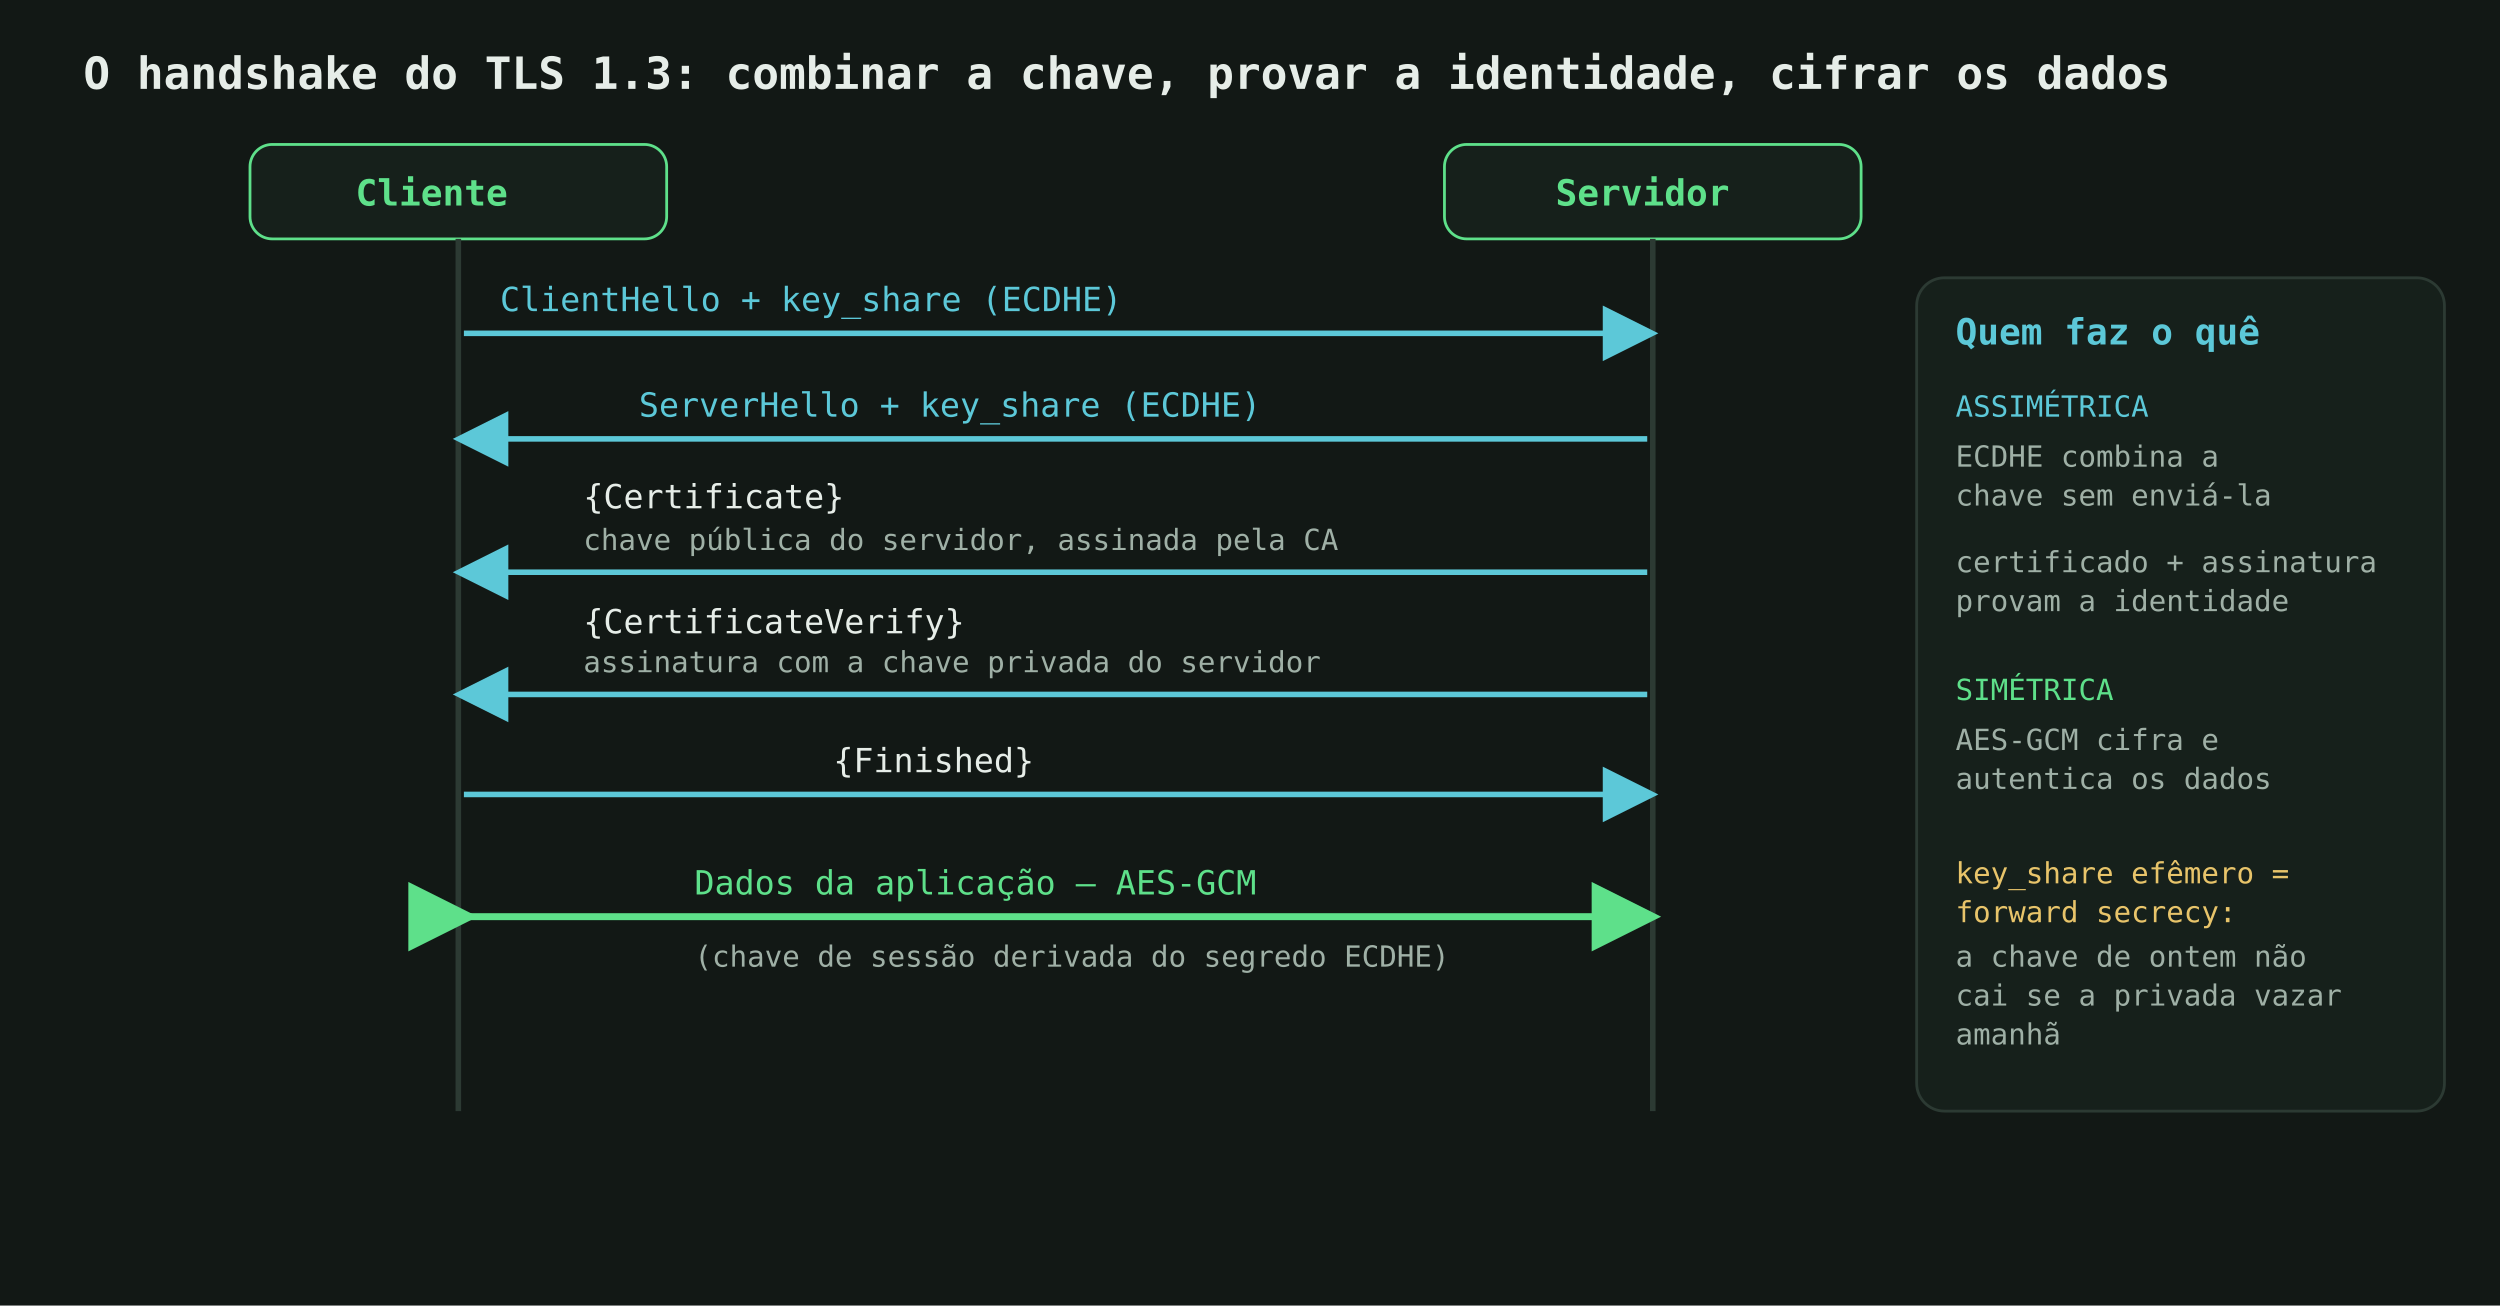
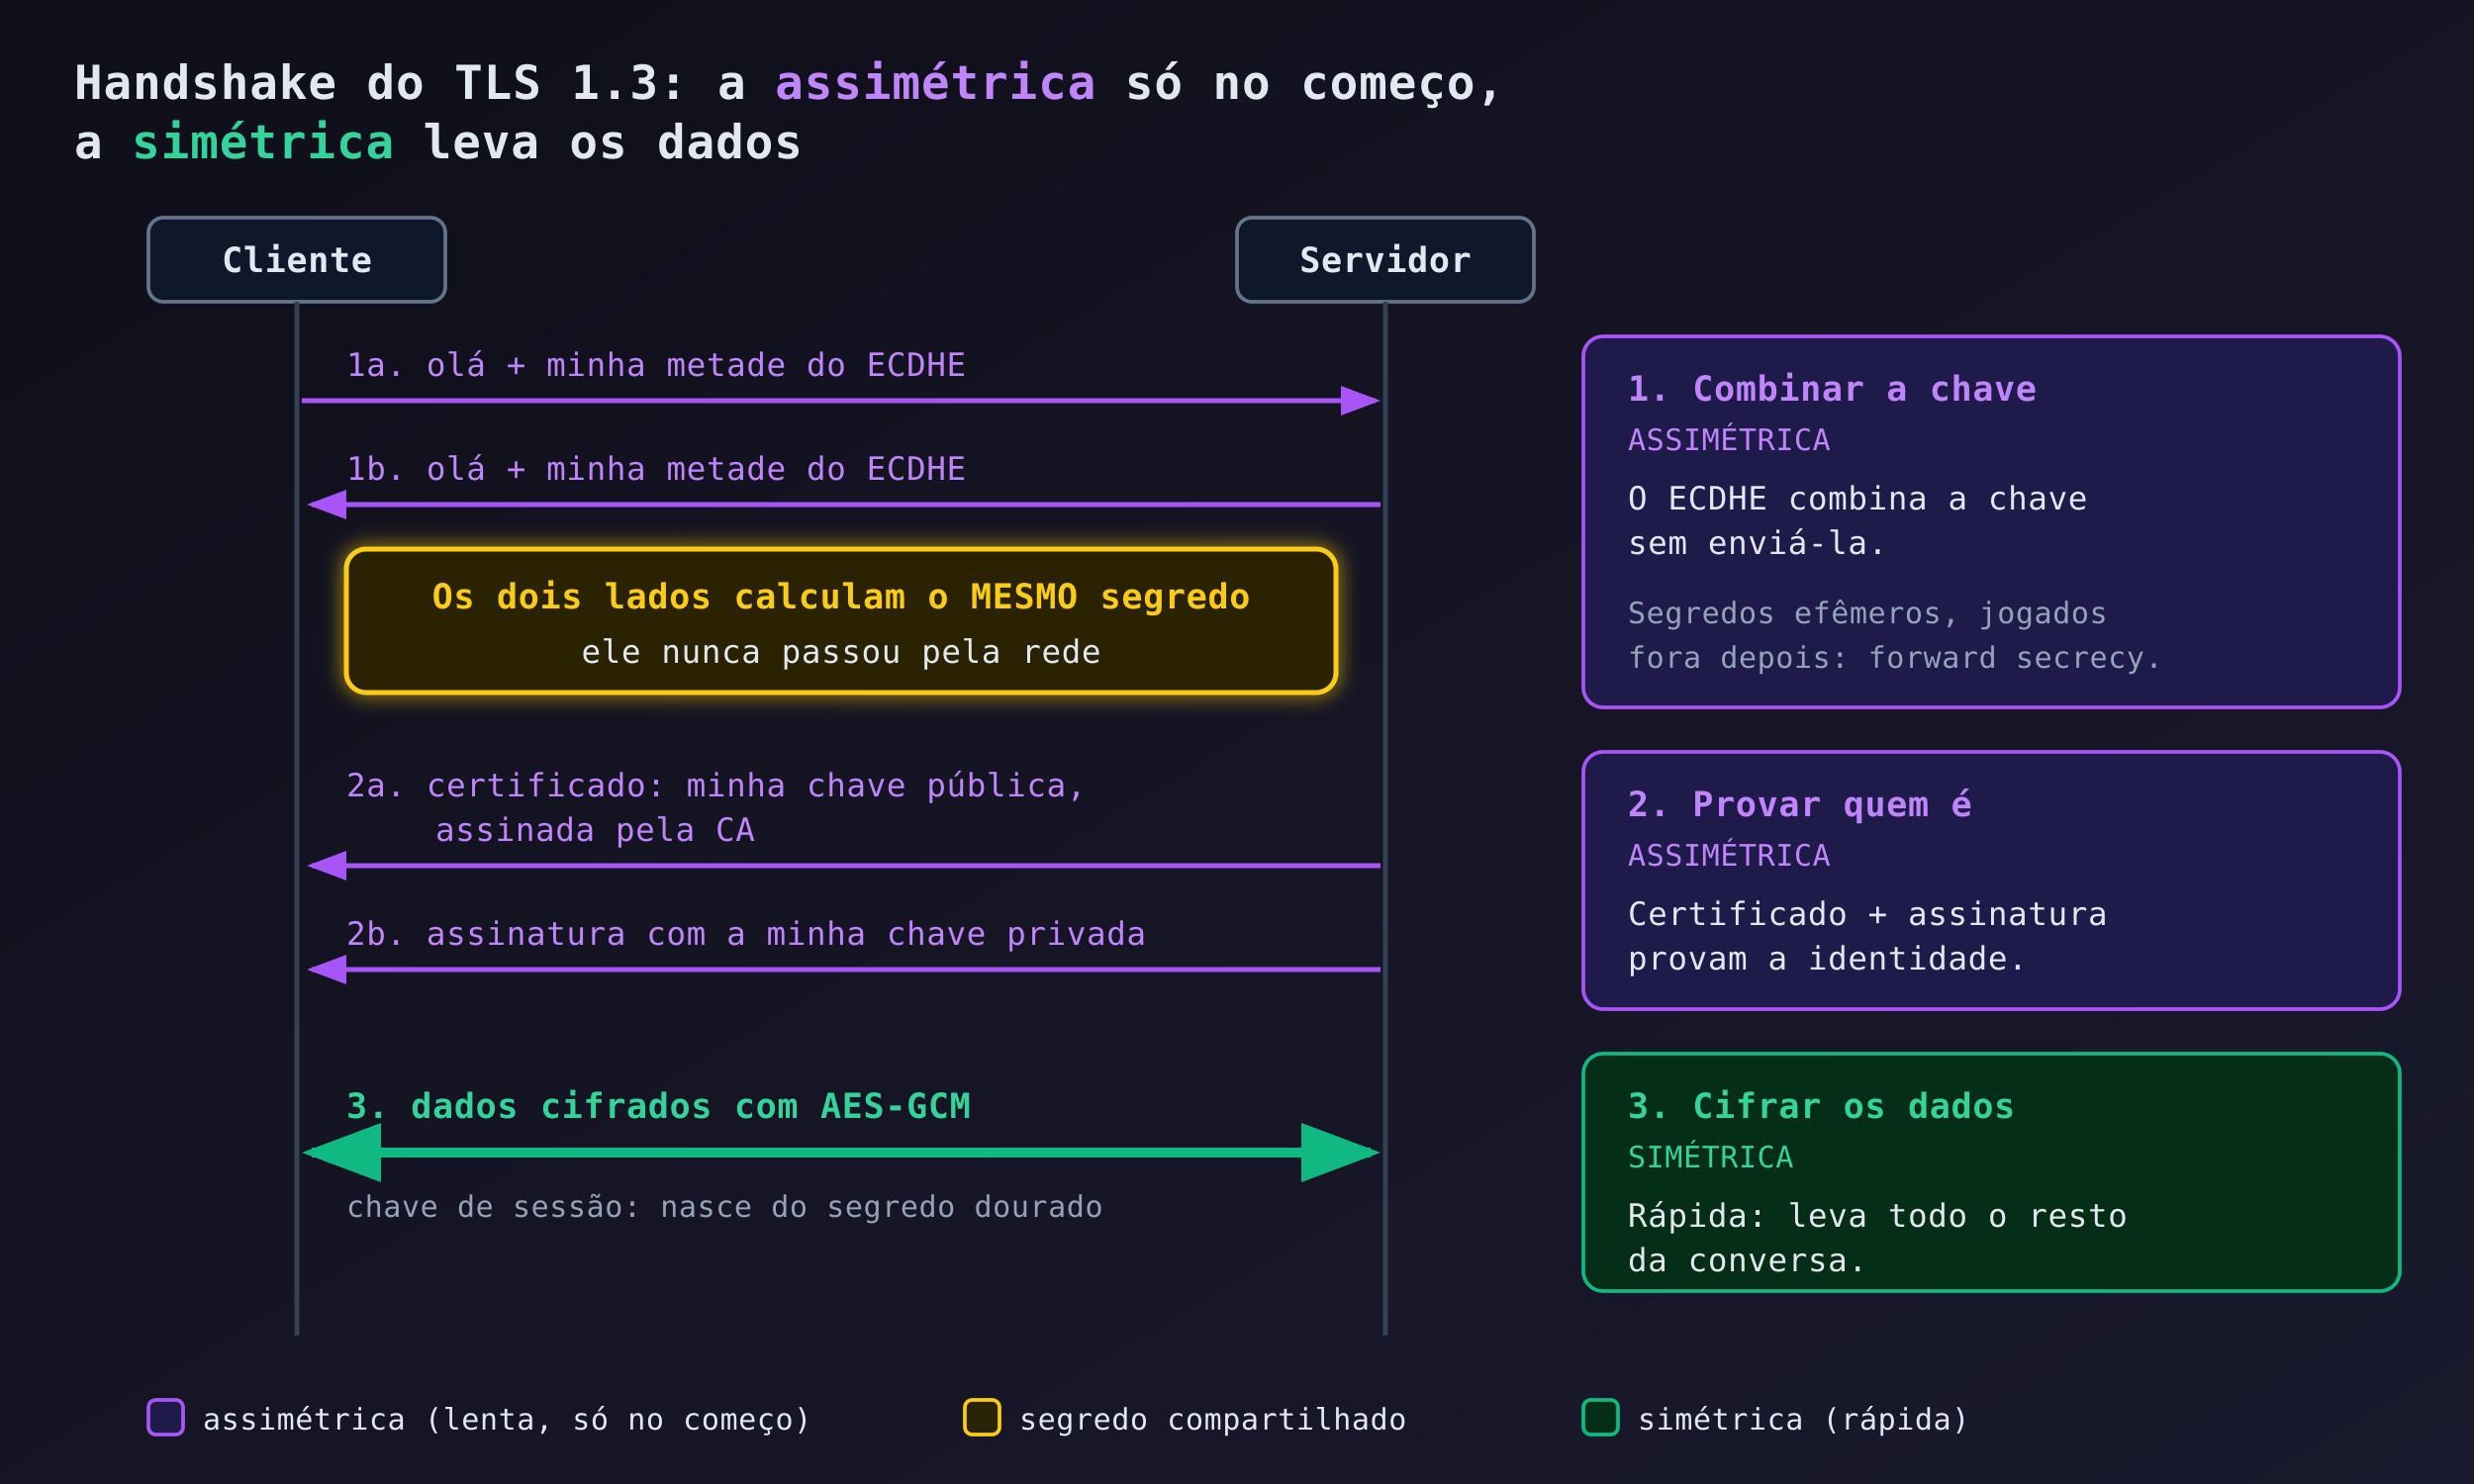
- <svg xmlns="http://www.w3.org/2000/svg" viewBox="0 0 900 470" role="img" aria-labelledby="t d">
+ <svg xmlns="http://www.w3.org/2000/svg" viewBox="0 0 1000 600" width="1000" height="600" role="img" aria-labelledby="t d">
  <style>
-     text { font-family: ui-monospace, "DejaVu Sans Mono", Menlo, Consolas, monospace; fill: #e6ede8; }
-     .t { font-size: 16px; font-weight: 700; }
-     .h { font-size: 13px; font-weight: 700; fill: #5cc8d8; }
-     .b { font-size: 12px; }
-     .s { font-size: 10.5px; fill: #9fb0a6; }
-     .g { fill: #5ee08a; }
-     .y { fill: #e8c46a; }
-     .c { fill: #5cc8d8; }
-     .life { stroke: #2c3a33; stroke-width: 2; }
-     .msg { stroke: #5cc8d8; stroke-width: 2; marker-end: url(#ar); fill: none; }
-     .data { stroke: #5ee08a; stroke-width: 2.5; marker-end: url(#arg); marker-start: url(#arg); fill: none; }
+     text { font-family: 'SF Mono', 'Fira Code', 'Cascadia Code', 'DejaVu Sans Mono', 'Courier New', monospace; fill: #e2e8f0; letter-spacing: 0.02em; }
+     .title { font-size: 19px; font-weight: 700; }
+     .h { font-size: 14px; font-weight: 700; }
+     .b { font-size: 13px; }
+     .s { font-size: 12px; fill: #94a3b8; }
+     .pur { fill: #c084fc; }
+     .gold { fill: #facc15; }
+     .grn { fill: #34d399; }
  </style>
  <defs>
-     <marker id="ar" markerWidth="10" markerHeight="10" refX="8" refY="5" orient="auto">
-       <path d="M0,0 L10,5 L0,10 z" fill="#5cc8d8" />
+     <linearGradient id="bg-grad" x1="0%" y1="0%" x2="100%" y2="100%">
+       <stop offset="0%" stop-color="#0f0f1a" />
+       <stop offset="100%" stop-color="#1a1a2e" />
+     </linearGradient>
+     <filter id="glow-gold" x="-10%" y="-20%" width="120%" height="140%">
+       <feGaussianBlur stdDeviation="4" result="blur" />
+       <feMerge>
+         <feMergeNode in="blur" />
+         <feMergeNode in="SourceGraphic" />
+       </feMerge>
+     </filter>
+     <marker id="arrow-purple" markerWidth="8" markerHeight="6" refX="7" refY="3" orient="auto">
+       <polygon points="0 0, 8 3, 0 6" fill="#a855f7" />
    </marker>
-     <marker id="arg" markerWidth="10" markerHeight="10" refX="8" refY="5" orient="auto">
-       <path d="M0,0 L10,5 L0,10 z" fill="#5ee08a" />
+     <marker id="arrow-green" markerWidth="8" markerHeight="6" refX="7" refY="3" orient="auto-start-reverse">
+       <polygon points="0 0, 8 3, 0 6" fill="#10b981" />
    </marker>
  </defs>
-   <rect width="900" height="470" fill="#121815" />
-   <text class="t" x="30" y="32">O handshake do TLS 1.3: combinar a chave, provar a identidade, cifrar os dados</text>
-   <rect x="90" y="52" width="150" height="34" rx="8" fill="#16201b" stroke="#5ee08a" />
-   <text class="h g" x="128" y="74">Cliente</text>
-   <rect x="520" y="52" width="150" height="34" rx="8" fill="#16201b" stroke="#5ee08a" />
-   <text class="h g" x="560" y="74">Servidor</text>
-   <line class="life" x1="165" y1="86" x2="165" y2="400" />
-   <line class="life" x1="595" y1="86" x2="595" y2="400" />
-   <path class="msg" d="M167,120 L593,120" />
-   <text class="b c" x="180" y="112">ClientHello + key_share (ECDHE)</text>
-   <path class="msg" d="M593,158 L167,158" />
-   <text class="b c" x="230" y="150">ServerHello + key_share (ECDHE)</text>
-   <path class="msg" d="M593,206 L167,206" />
-   <text class="b" x="210" y="183">{Certificate}</text>
-   <text class="s" x="210" y="198">chave pública do servidor, assinada pela CA</text>
-   <path class="msg" d="M593,250 L167,250" />
-   <text class="b" x="210" y="228">{CertificateVerify}</text>
-   <text class="s" x="210" y="242">assinatura com a chave privada do servidor</text>
-   <path class="msg" d="M167,286 L593,286" />
-   <text class="b" x="300" y="278">{Finished}</text>
-   <path class="data" d="M167,330 L593,330" />
-   <text class="b g" x="250" y="322">Dados da aplicação — AES-GCM</text>
-   <text class="s" x="250" y="348">(chave de sessão derivada do segredo ECDHE)</text>
-   <rect x="690" y="100" width="190" height="300" rx="10" fill="#16201b" stroke="#2c3a33" />
-   <text class="h" x="704" y="124">Quem faz o quê</text>
-   <text class="s c" x="704" y="150">ASSIMÉTRICA</text>
-   <text class="s" x="704" y="168">ECDHE combina a</text>
-   <text class="s" x="704" y="182">chave sem enviá-la</text>
-   <text class="s" x="704" y="206">certificado + assinatura</text>
-   <text class="s" x="704" y="220">provam a identidade</text>
-   <text class="s g" x="704" y="252">SIMÉTRICA</text>
-   <text class="s" x="704" y="270">AES-GCM cifra e</text>
-   <text class="s" x="704" y="284">autentica os dados</text>
-   <text class="s y" x="704" y="318">key_share efêmero =</text>
-   <text class="s y" x="704" y="332">forward secrecy:</text>
-   <text class="s" x="704" y="348">a chave de ontem não</text>
-   <text class="s" x="704" y="362">cai se a privada vazar</text>
-   <text class="s" x="704" y="376">amanhã</text>
+   <rect width="1000" height="600" fill="url(#bg-grad)" />
+   <text class="title" x="30" y="40">Handshake do TLS 1.3: a <tspan class="pur">assimétrica</tspan> só no começo,</text>
+   <text class="title" x="30" y="64">a <tspan class="grn">simétrica</tspan> leva os dados</text>
+   <rect x="60" y="88" width="120" height="34" rx="6" fill="#0f172a" stroke="#64748b" stroke-width="1.5" />
+   <text class="h" x="120" y="110" text-anchor="middle">Cliente</text>
+   <rect x="500" y="88" width="120" height="34" rx="6" fill="#0f172a" stroke="#64748b" stroke-width="1.5" />
+   <text class="h" x="560" y="110" text-anchor="middle">Servidor</text>
+   <line x1="120" y1="122" x2="120" y2="540" stroke="#334155" stroke-width="2" />
+   <line x1="560" y1="122" x2="560" y2="540" stroke="#334155" stroke-width="2" />
+   <text class="b pur" x="140" y="152">1a. olá + minha metade do ECDHE</text>
+   <path d="M122,162 L556,162" stroke="#a855f7" stroke-width="2" fill="none" marker-end="url(#arrow-purple)" />
+   <text class="b pur" x="140" y="194">1b. olá + minha metade do ECDHE</text>
+   <path d="M558,204 L126,204" stroke="#a855f7" stroke-width="2" fill="none" marker-end="url(#arrow-purple)" />
+   <rect x="140" y="222" width="400" height="58" rx="8" fill="#2a2306" stroke="#facc15" stroke-width="2" filter="url(#glow-gold)" />
+   <text class="h gold" x="340" y="246" text-anchor="middle">Os dois lados calculam o MESMO segredo</text>
+   <text class="b" x="340" y="268" text-anchor="middle">ele nunca passou pela rede</text>
+   <text class="b pur" x="140" y="322">2a. certificado: minha chave pública,</text>
+   <text class="b pur" x="176" y="340">assinada pela CA</text>
+   <path d="M558,350 L126,350" stroke="#a855f7" stroke-width="2" fill="none" marker-end="url(#arrow-purple)" />
+   <text class="b pur" x="140" y="382">2b. assinatura com a minha chave privada</text>
+   <path d="M558,392 L126,392" stroke="#a855f7" stroke-width="2" fill="none" marker-end="url(#arrow-purple)" />
+   <text class="h grn" x="140" y="452">3. dados cifrados com AES-GCM</text>
+   <path d="M126,466 L554,466" stroke="#10b981" stroke-width="4" fill="none" marker-start="url(#arrow-green)" marker-end="url(#arrow-green)" />
+   <text class="s" x="140" y="492">chave de sessão: nasce do segredo dourado</text>
+   <rect x="640" y="136" width="330" height="150" rx="8" fill="#1e1b4b" stroke="#a855f7" stroke-width="1.5" />
+   <text class="h pur" x="658" y="162">1. Combinar a chave</text>
+   <text class="s pur" x="658" y="182">ASSIMÉTRICA</text>
+   <text class="b" x="658" y="206">O ECDHE combina a chave</text>
+   <text class="b" x="658" y="224">sem enviá-la.</text>
+   <text class="s" x="658" y="252">Segredos efêmeros, jogados</text>
+   <text class="s" x="658" y="270">fora depois: forward secrecy.</text>
+   <rect x="640" y="304" width="330" height="104" rx="8" fill="#1e1b4b" stroke="#a855f7" stroke-width="1.5" />
+   <text class="h pur" x="658" y="330">2. Provar quem é</text>
+   <text class="s pur" x="658" y="350">ASSIMÉTRICA</text>
+   <text class="b" x="658" y="374">Certificado + assinatura</text>
+   <text class="b" x="658" y="392">provam a identidade.</text>
+   <rect x="640" y="426" width="330" height="96" rx="8" fill="#052e16" stroke="#10b981" stroke-width="1.5" />
+   <text class="h grn" x="658" y="452">3. Cifrar os dados</text>
+   <text class="s grn" x="658" y="472">SIMÉTRICA</text>
+   <text class="b" x="658" y="496">Rápida: leva todo o resto</text>
+   <text class="b" x="658" y="514">da conversa.</text>
+   <g class="s">
+     <rect x="60" y="566" width="14" height="14" rx="3" fill="#1e1b4b" stroke="#a855f7" stroke-width="1.5" />
+     <text x="82" y="578">assimétrica (lenta, só no começo)</text>
+     <rect x="390" y="566" width="14" height="14" rx="3" fill="#2a2306" stroke="#facc15" stroke-width="1.5" />
+     <text x="412" y="578">segredo compartilhado</text>
+     <rect x="640" y="566" width="14" height="14" rx="3" fill="#052e16" stroke="#10b981" stroke-width="1.5" />
+     <text x="662" y="578">simétrica (rápida)</text>
+   </g>
</svg>
